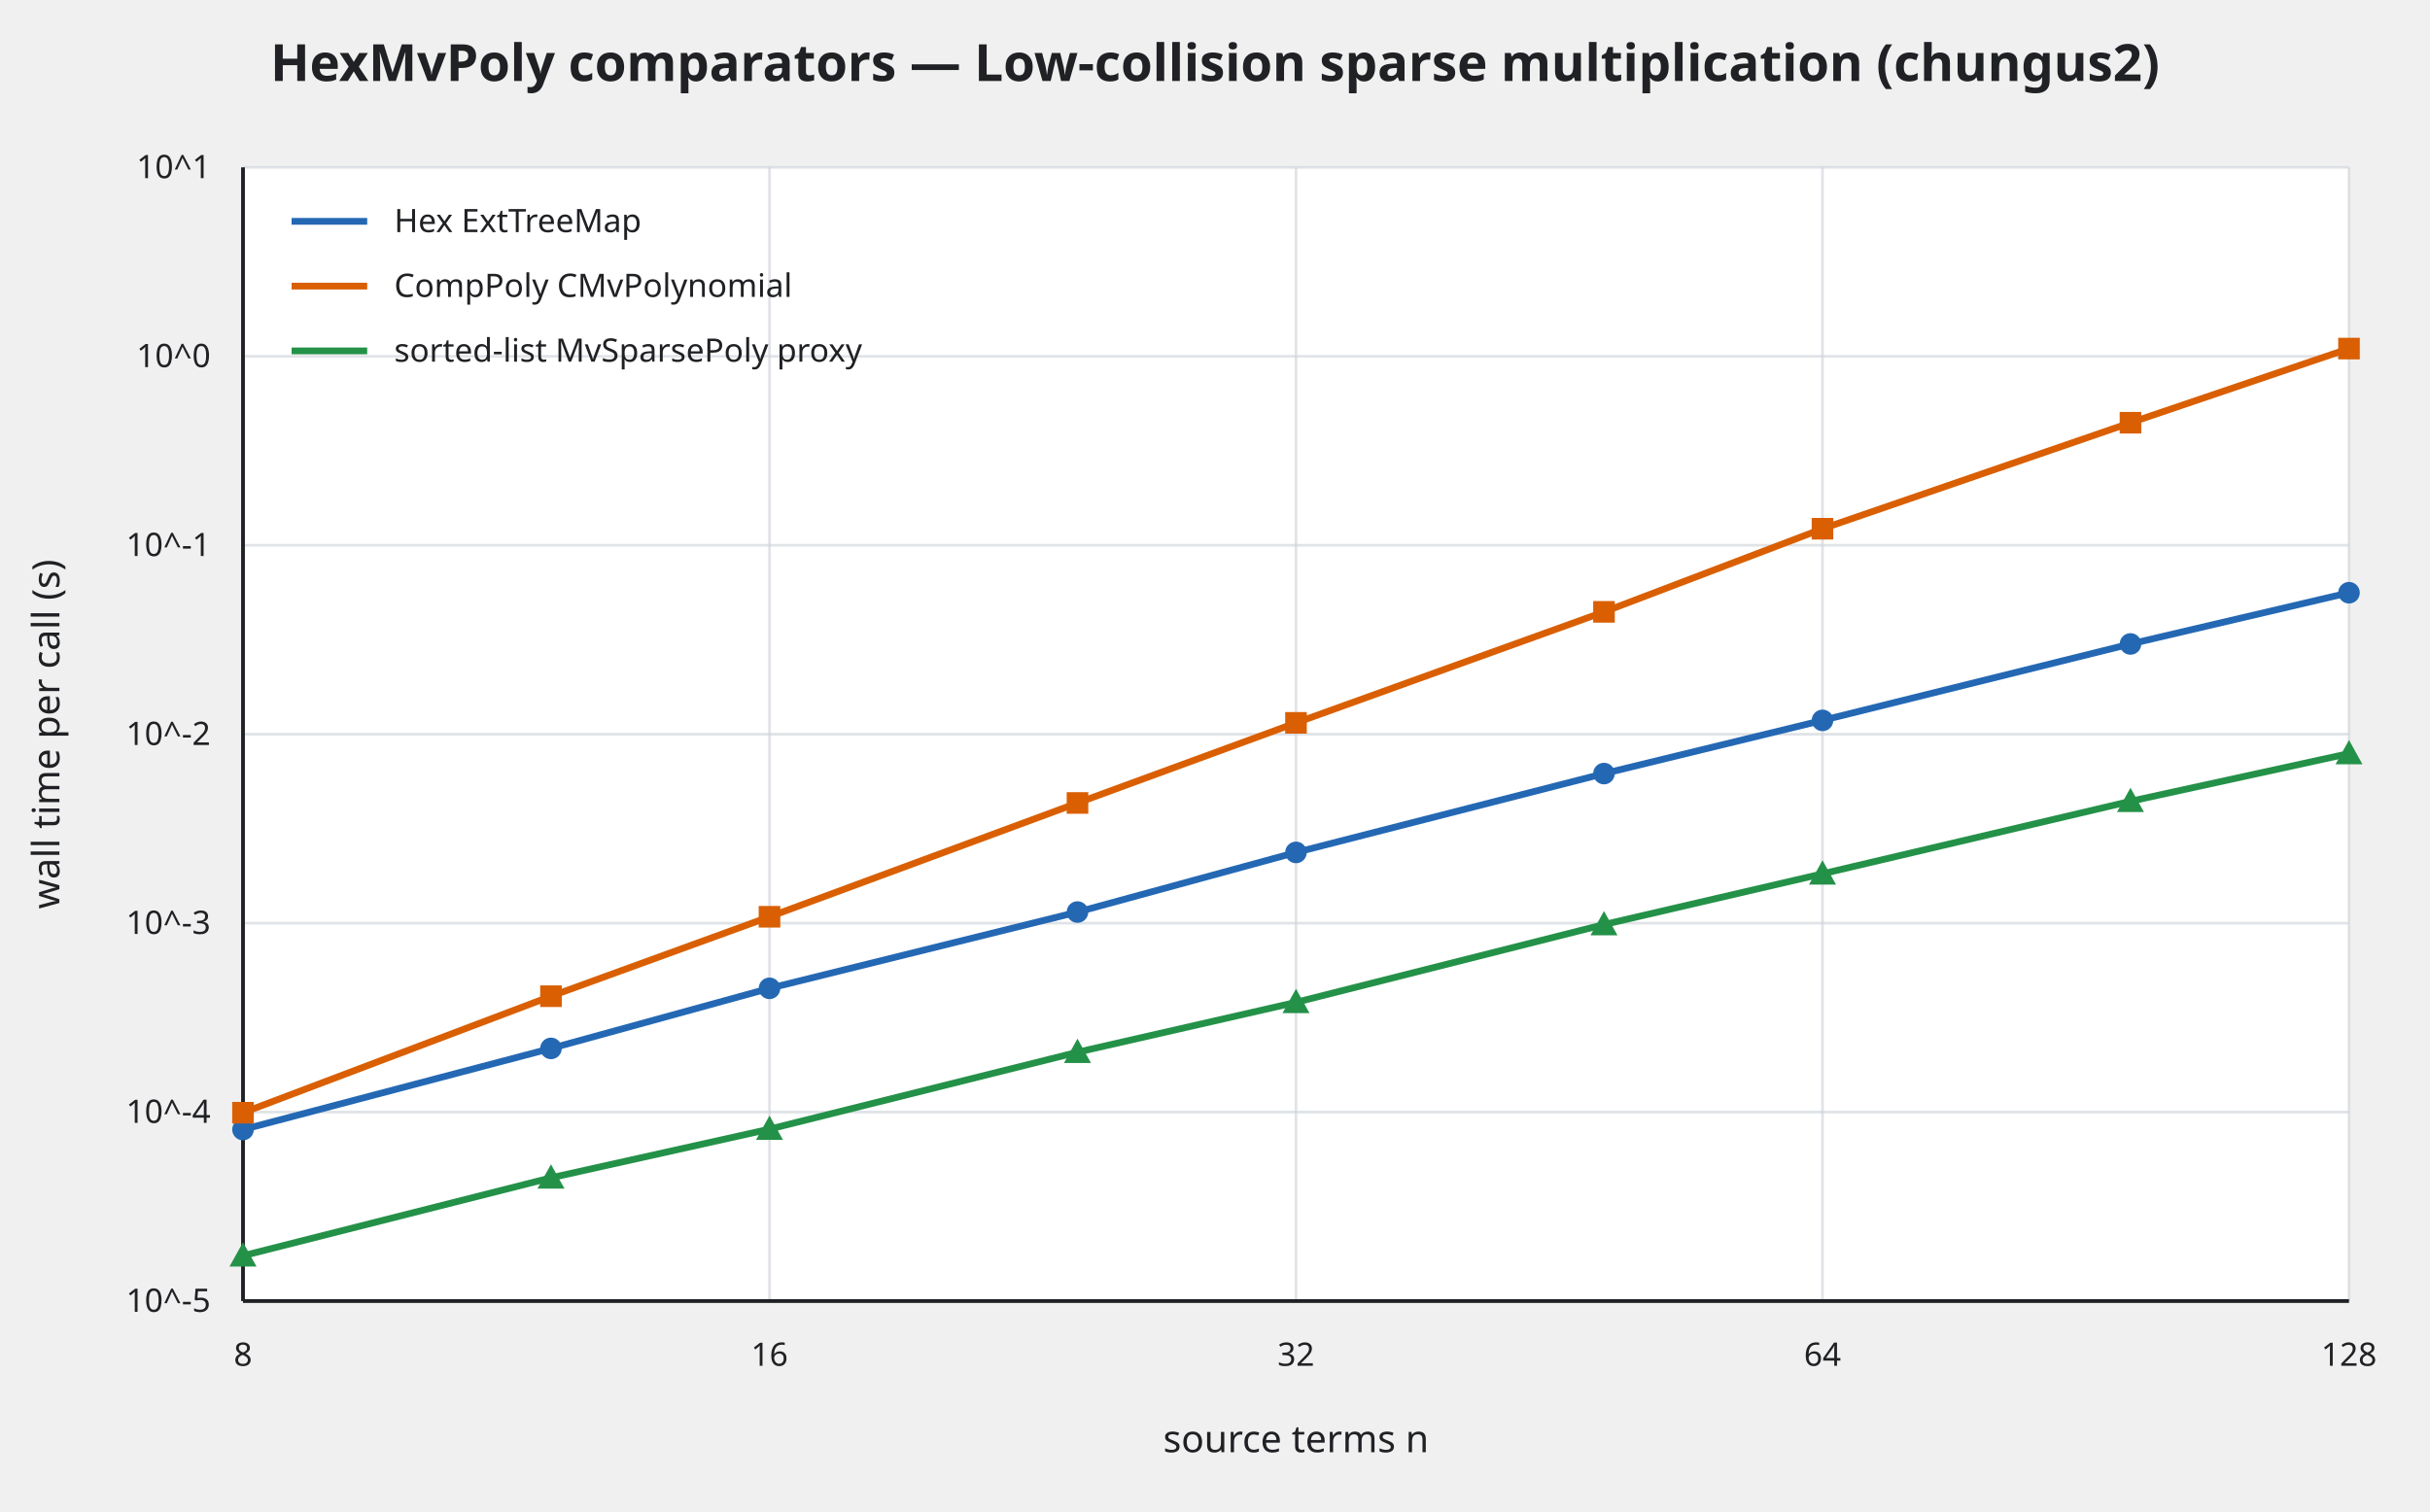
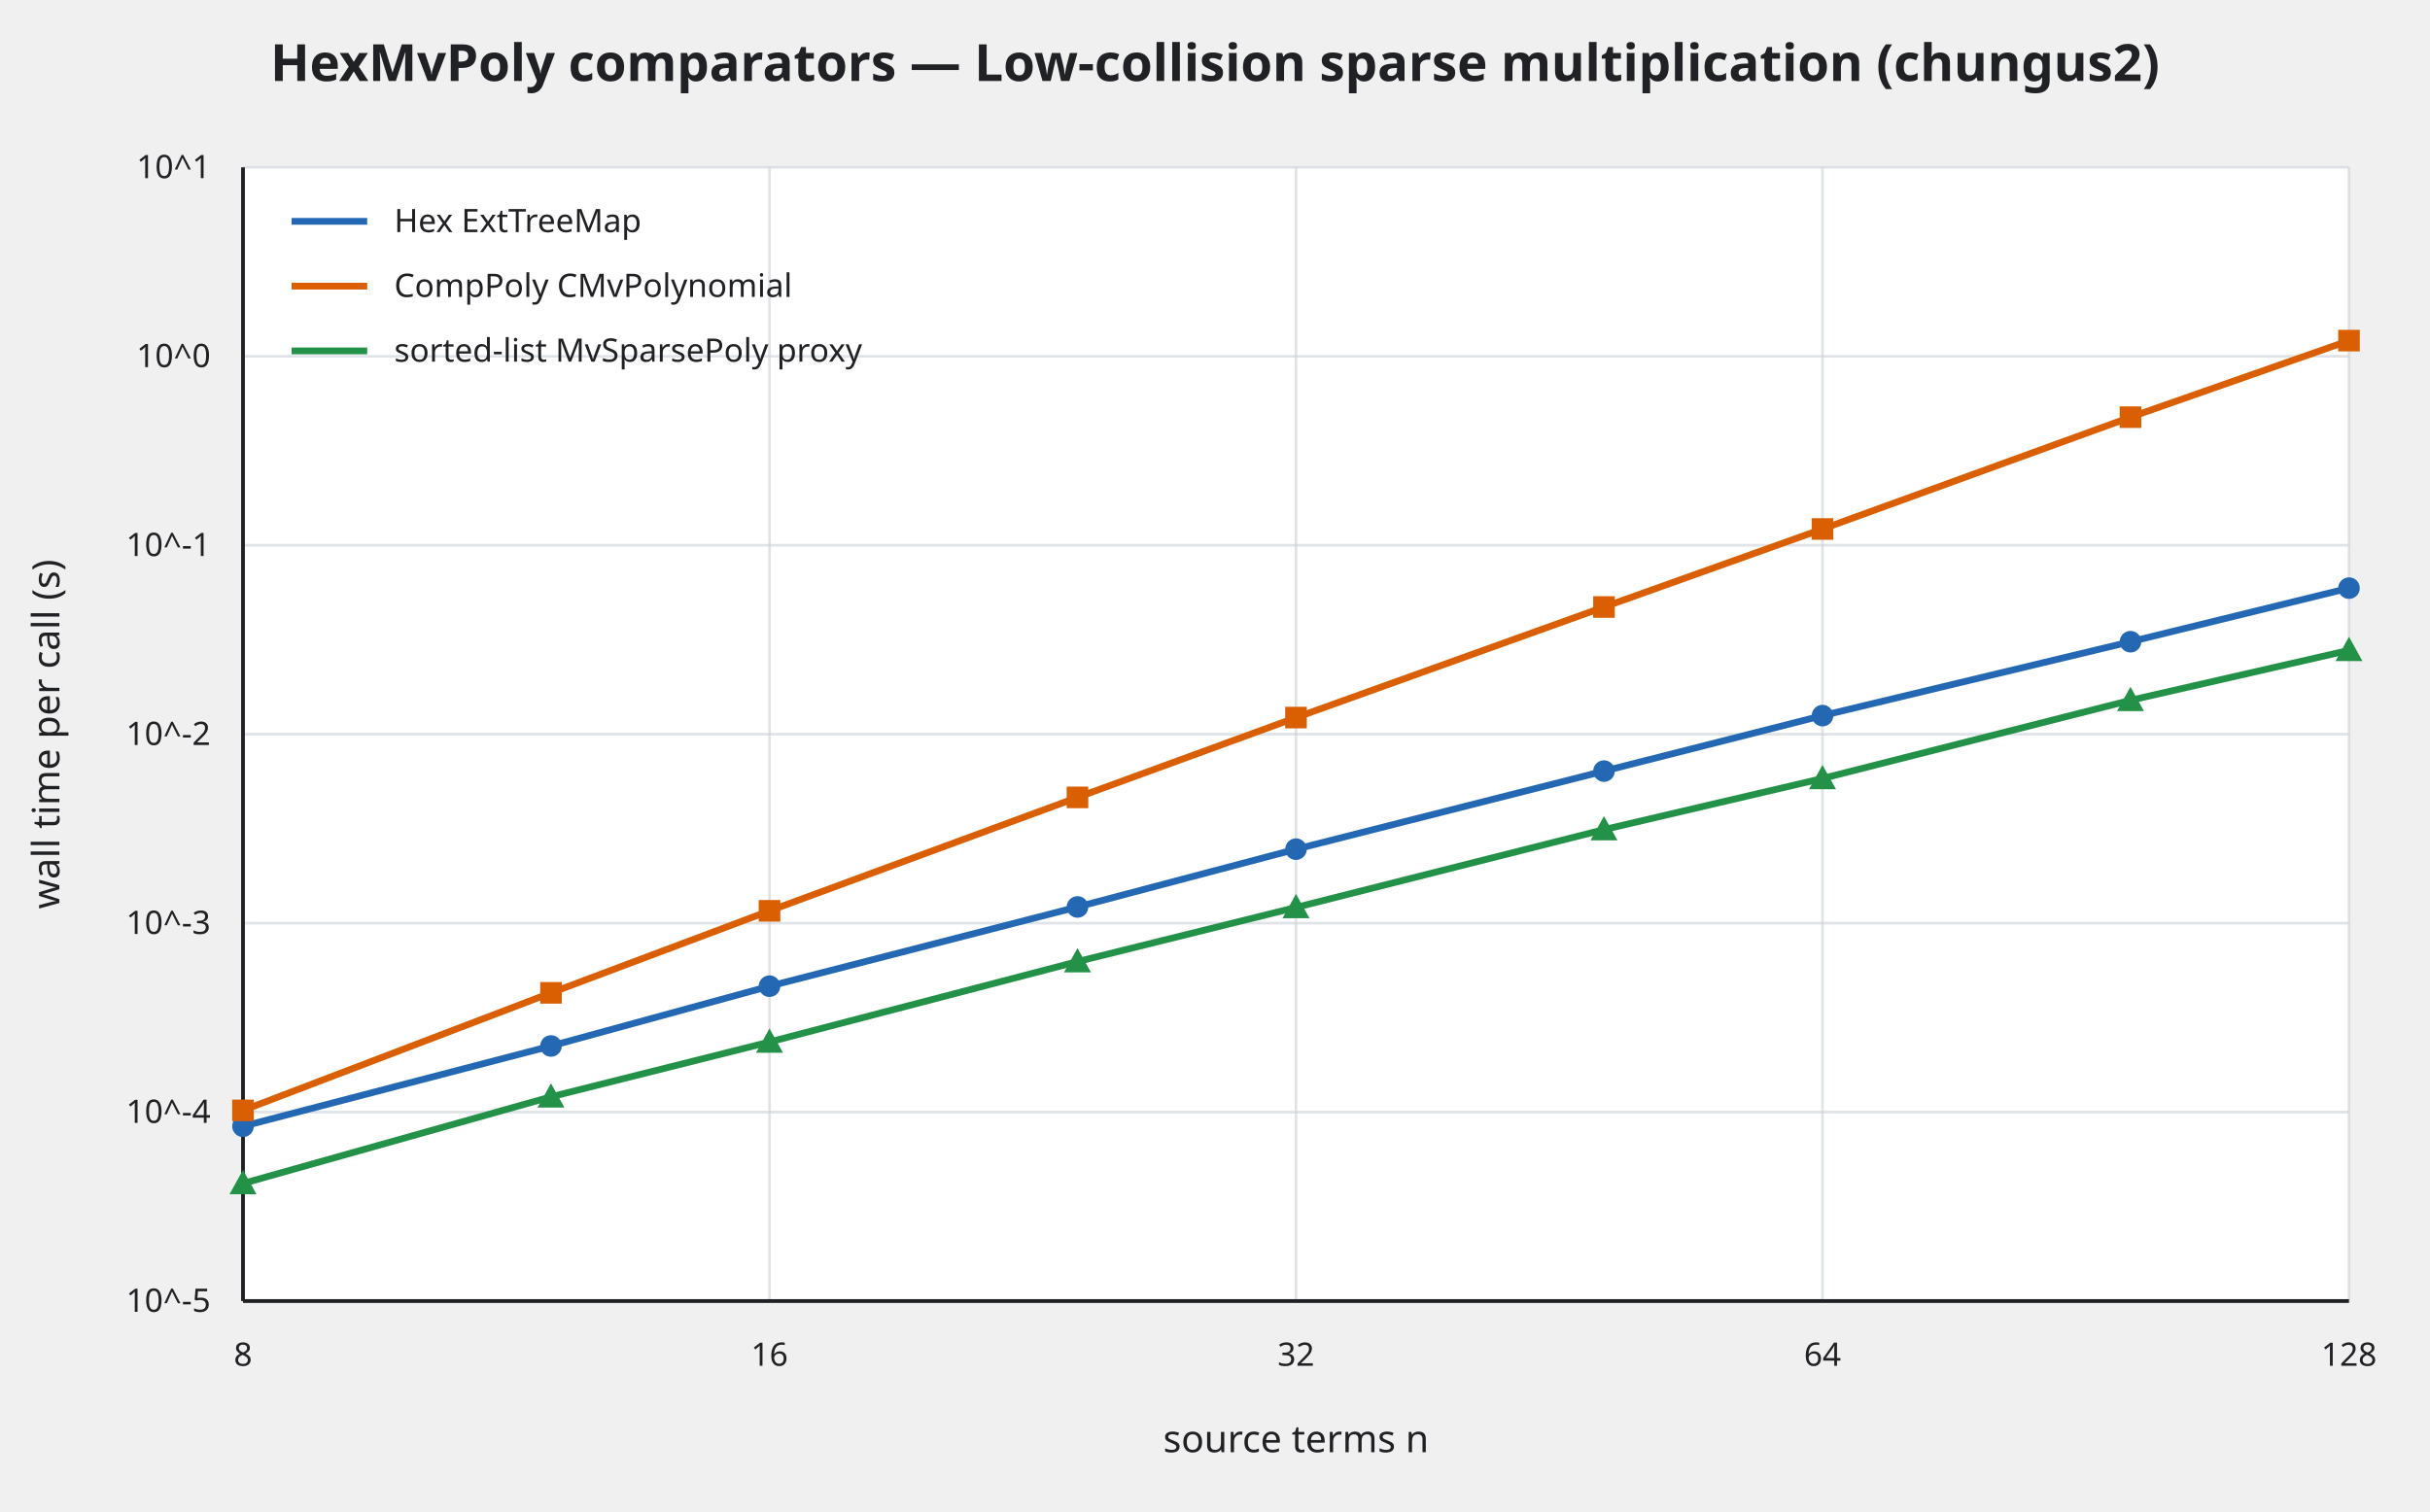
<svg xmlns="http://www.w3.org/2000/svg" width="900" height="560" viewBox="0 0 900 560">
  <style>
text { font-family: sans-serif; fill: #202124; }
.grid { stroke: #cfd4da; stroke-width: 1; opacity: 0.65; }
.axis { stroke: #202124; stroke-width: 1.4; }
.series { fill: none; stroke-width: 2.5; }
</style>
  <text x="450.0" y="30" text-anchor="middle" font-size="19" font-weight="600">HexMvPoly comparators — Low-collision sparse multiplication (chungus2)</text>
  <rect x="90" y="62" width="780" height="420" fill="#ffffff" />
  <line class="grid" x1="90.00" y1="62" x2="90.00" y2="482" />
  <text x="90.00" y="506" text-anchor="middle" font-size="12">8</text>
  <line class="grid" x1="285.00" y1="62" x2="285.00" y2="482" />
  <text x="285.00" y="506" text-anchor="middle" font-size="12">16</text>
  <line class="grid" x1="480.00" y1="62" x2="480.00" y2="482" />
  <text x="480.00" y="506" text-anchor="middle" font-size="12">32</text>
  <line class="grid" x1="675.00" y1="62" x2="675.00" y2="482" />
  <text x="675.00" y="506" text-anchor="middle" font-size="12">64</text>
  <line class="grid" x1="870.00" y1="62" x2="870.00" y2="482" />
  <text x="870.00" y="506" text-anchor="middle" font-size="12">128</text>
  <line class="grid" x1="90" y1="482.00" x2="870" y2="482.00" />
  <text x="78" y="486.00" text-anchor="end" font-size="12">10^-5</text>
  <line class="grid" x1="90" y1="412.00" x2="870" y2="412.00" />
  <text x="78" y="416.00" text-anchor="end" font-size="12">10^-4</text>
  <line class="grid" x1="90" y1="342.00" x2="870" y2="342.00" />
  <text x="78" y="346.00" text-anchor="end" font-size="12">10^-3</text>
  <line class="grid" x1="90" y1="272.00" x2="870" y2="272.00" />
  <text x="78" y="276.00" text-anchor="end" font-size="12">10^-2</text>
  <line class="grid" x1="90" y1="202.00" x2="870" y2="202.00" />
  <text x="78" y="206.00" text-anchor="end" font-size="12">10^-1</text>
  <line class="grid" x1="90" y1="132.00" x2="870" y2="132.00" />
  <text x="78" y="136.00" text-anchor="end" font-size="12">10^0</text>
  <line class="grid" x1="90" y1="62.00" x2="870" y2="62.00" />
  <text x="78" y="66.00" text-anchor="end" font-size="12">10^1</text>
  <line class="axis" x1="90" y1="482" x2="870" y2="482" />
  <line class="axis" x1="90" y1="62" x2="90" y2="482" />
  <text x="480.0" y="538" text-anchor="middle" font-size="14">source terms n</text>
  <text x="22" y="272.0" text-anchor="middle" font-size="14" transform="rotate(-90 22 272.0)">wall time per call (s)</text>
-   <polyline class="series" stroke="#2468b4" points="90.00,418.47 204.07,388.41 285.00,366.15 399.07,337.89 480.00,315.80 594.07,286.59 675.00,266.88 789.07,238.57 870.00,219.59" />
-   <circle cx="90.00" cy="418.47" r="4" fill="#2468b4" />
-   <circle cx="204.07" cy="388.41" r="4" fill="#2468b4" />
-   <circle cx="285.00" cy="366.15" r="4" fill="#2468b4" />
-   <circle cx="399.07" cy="337.89" r="4" fill="#2468b4" />
-   <circle cx="480.00" cy="315.80" r="4" fill="#2468b4" />
-   <circle cx="594.07" cy="286.59" r="4" fill="#2468b4" />
-   <circle cx="675.00" cy="266.88" r="4" fill="#2468b4" />
-   <circle cx="789.07" cy="238.57" r="4" fill="#2468b4" />
-   <circle cx="870.00" cy="219.59" r="4" fill="#2468b4" />
+   <polyline class="series" stroke="#2468b4" points="90.00,417.26 204.07,387.51 285.00,365.36 399.07,336.00 480.00,314.60 594.07,285.67 675.00,265.12 789.07,237.74 870.00,217.89" />
+   <circle cx="90.00" cy="417.26" r="4" fill="#2468b4" />
+   <circle cx="204.07" cy="387.51" r="4" fill="#2468b4" />
+   <circle cx="285.00" cy="365.36" r="4" fill="#2468b4" />
+   <circle cx="399.07" cy="336.00" r="4" fill="#2468b4" />
+   <circle cx="480.00" cy="314.60" r="4" fill="#2468b4" />
+   <circle cx="594.07" cy="285.67" r="4" fill="#2468b4" />
+   <circle cx="675.00" cy="265.12" r="4" fill="#2468b4" />
+   <circle cx="789.07" cy="237.74" r="4" fill="#2468b4" />
+   <circle cx="870.00" cy="217.89" r="4" fill="#2468b4" />
  <line x1="108" y1="82" x2="136" y2="82" stroke="#2468b4" stroke-width="2.5" />
  <text x="146" y="86" font-size="12">Hex ExtTreeMap</text>
-   <polyline class="series" stroke="#d95f02" points="90.00,412.23 204.07,369.07 285.00,339.64 399.07,297.48 480.00,267.80 594.07,226.68 675.00,195.88 789.07,156.61 870.00,129.14" />
-   <rect x="86.00" y="408.23" width="8" height="8" fill="#d95f02" />
-   <rect x="200.07" y="365.07" width="8" height="8" fill="#d95f02" />
-   <rect x="281.00" y="335.64" width="8" height="8" fill="#d95f02" />
-   <rect x="395.07" y="293.48" width="8" height="8" fill="#d95f02" />
-   <rect x="476.00" y="263.80" width="8" height="8" fill="#d95f02" />
-   <rect x="590.07" y="222.68" width="8" height="8" fill="#d95f02" />
-   <rect x="671.00" y="191.88" width="8" height="8" fill="#d95f02" />
-   <rect x="785.07" y="152.61" width="8" height="8" fill="#d95f02" />
-   <rect x="866.00" y="125.14" width="8" height="8" fill="#d95f02" />
+   <polyline class="series" stroke="#d95f02" points="90.00,411.37 204.07,367.83 285.00,337.44 399.07,295.41 480.00,265.85 594.07,224.88 675.00,195.98 789.07,154.55 870.00,126.19" />
+   <rect x="86.00" y="407.37" width="8" height="8" fill="#d95f02" />
+   <rect x="200.07" y="363.83" width="8" height="8" fill="#d95f02" />
+   <rect x="281.00" y="333.44" width="8" height="8" fill="#d95f02" />
+   <rect x="395.07" y="291.41" width="8" height="8" fill="#d95f02" />
+   <rect x="476.00" y="261.85" width="8" height="8" fill="#d95f02" />
+   <rect x="590.07" y="220.88" width="8" height="8" fill="#d95f02" />
+   <rect x="671.00" y="191.98" width="8" height="8" fill="#d95f02" />
+   <rect x="785.07" y="150.55" width="8" height="8" fill="#d95f02" />
+   <rect x="866.00" y="122.19" width="8" height="8" fill="#d95f02" />
  <line x1="108" y1="106" x2="136" y2="106" stroke="#d95f02" stroke-width="2.5" />
  <text x="146" y="110" font-size="12">CompPoly CMvPolynomial</text>
-   <polyline class="series" stroke="#249148" points="90.00,465.22 204.07,436.34 285.00,418.31 399.07,389.81 480.00,371.33 594.07,342.52 675.00,323.71 789.07,296.85 870.00,279.16" />
-   <polygon points="90.00,460.22 85.00,469.22 95.00,469.22" fill="#249148" />
-   <polygon points="204.07,431.34 199.07,440.34 209.07,440.34" fill="#249148" />
-   <polygon points="285.00,413.31 280.00,422.31 290.00,422.31" fill="#249148" />
-   <polygon points="399.07,384.81 394.07,393.81 404.07,393.81" fill="#249148" />
-   <polygon points="480.00,366.33 475.00,375.33 485.00,375.33" fill="#249148" />
-   <polygon points="594.07,337.52 589.07,346.52 599.07,346.52" fill="#249148" />
-   <polygon points="675.00,318.71 670.00,327.71 680.00,327.71" fill="#249148" />
-   <polygon points="789.07,291.85 784.07,300.85 794.07,300.85" fill="#249148" />
-   <polygon points="870.00,274.16 865.00,283.16 875.00,283.16" fill="#249148" />
+   <polyline class="series" stroke="#249148" points="90.00,438.44 204.07,406.34 285.00,386.02 399.07,356.24 480.00,336.17 594.07,307.34 675.00,288.40 789.07,259.44 870.00,240.92" />
+   <polygon points="90.00,433.44 85.00,442.44 95.00,442.44" fill="#249148" />
+   <polygon points="204.07,401.34 199.07,410.34 209.07,410.34" fill="#249148" />
+   <polygon points="285.00,381.02 280.00,390.02 290.00,390.02" fill="#249148" />
+   <polygon points="399.07,351.24 394.07,360.24 404.07,360.24" fill="#249148" />
+   <polygon points="480.00,331.17 475.00,340.17 485.00,340.17" fill="#249148" />
+   <polygon points="594.07,302.34 589.07,311.34 599.07,311.34" fill="#249148" />
+   <polygon points="675.00,283.40 670.00,292.40 680.00,292.40" fill="#249148" />
+   <polygon points="789.07,254.44 784.07,263.44 794.07,263.44" fill="#249148" />
+   <polygon points="870.00,235.92 865.00,244.92 875.00,244.92" fill="#249148" />
  <line x1="108" y1="130" x2="136" y2="130" stroke="#249148" stroke-width="2.5" />
  <text x="146" y="134" font-size="12">sorted-list MvSparsePoly proxy</text>
</svg>
